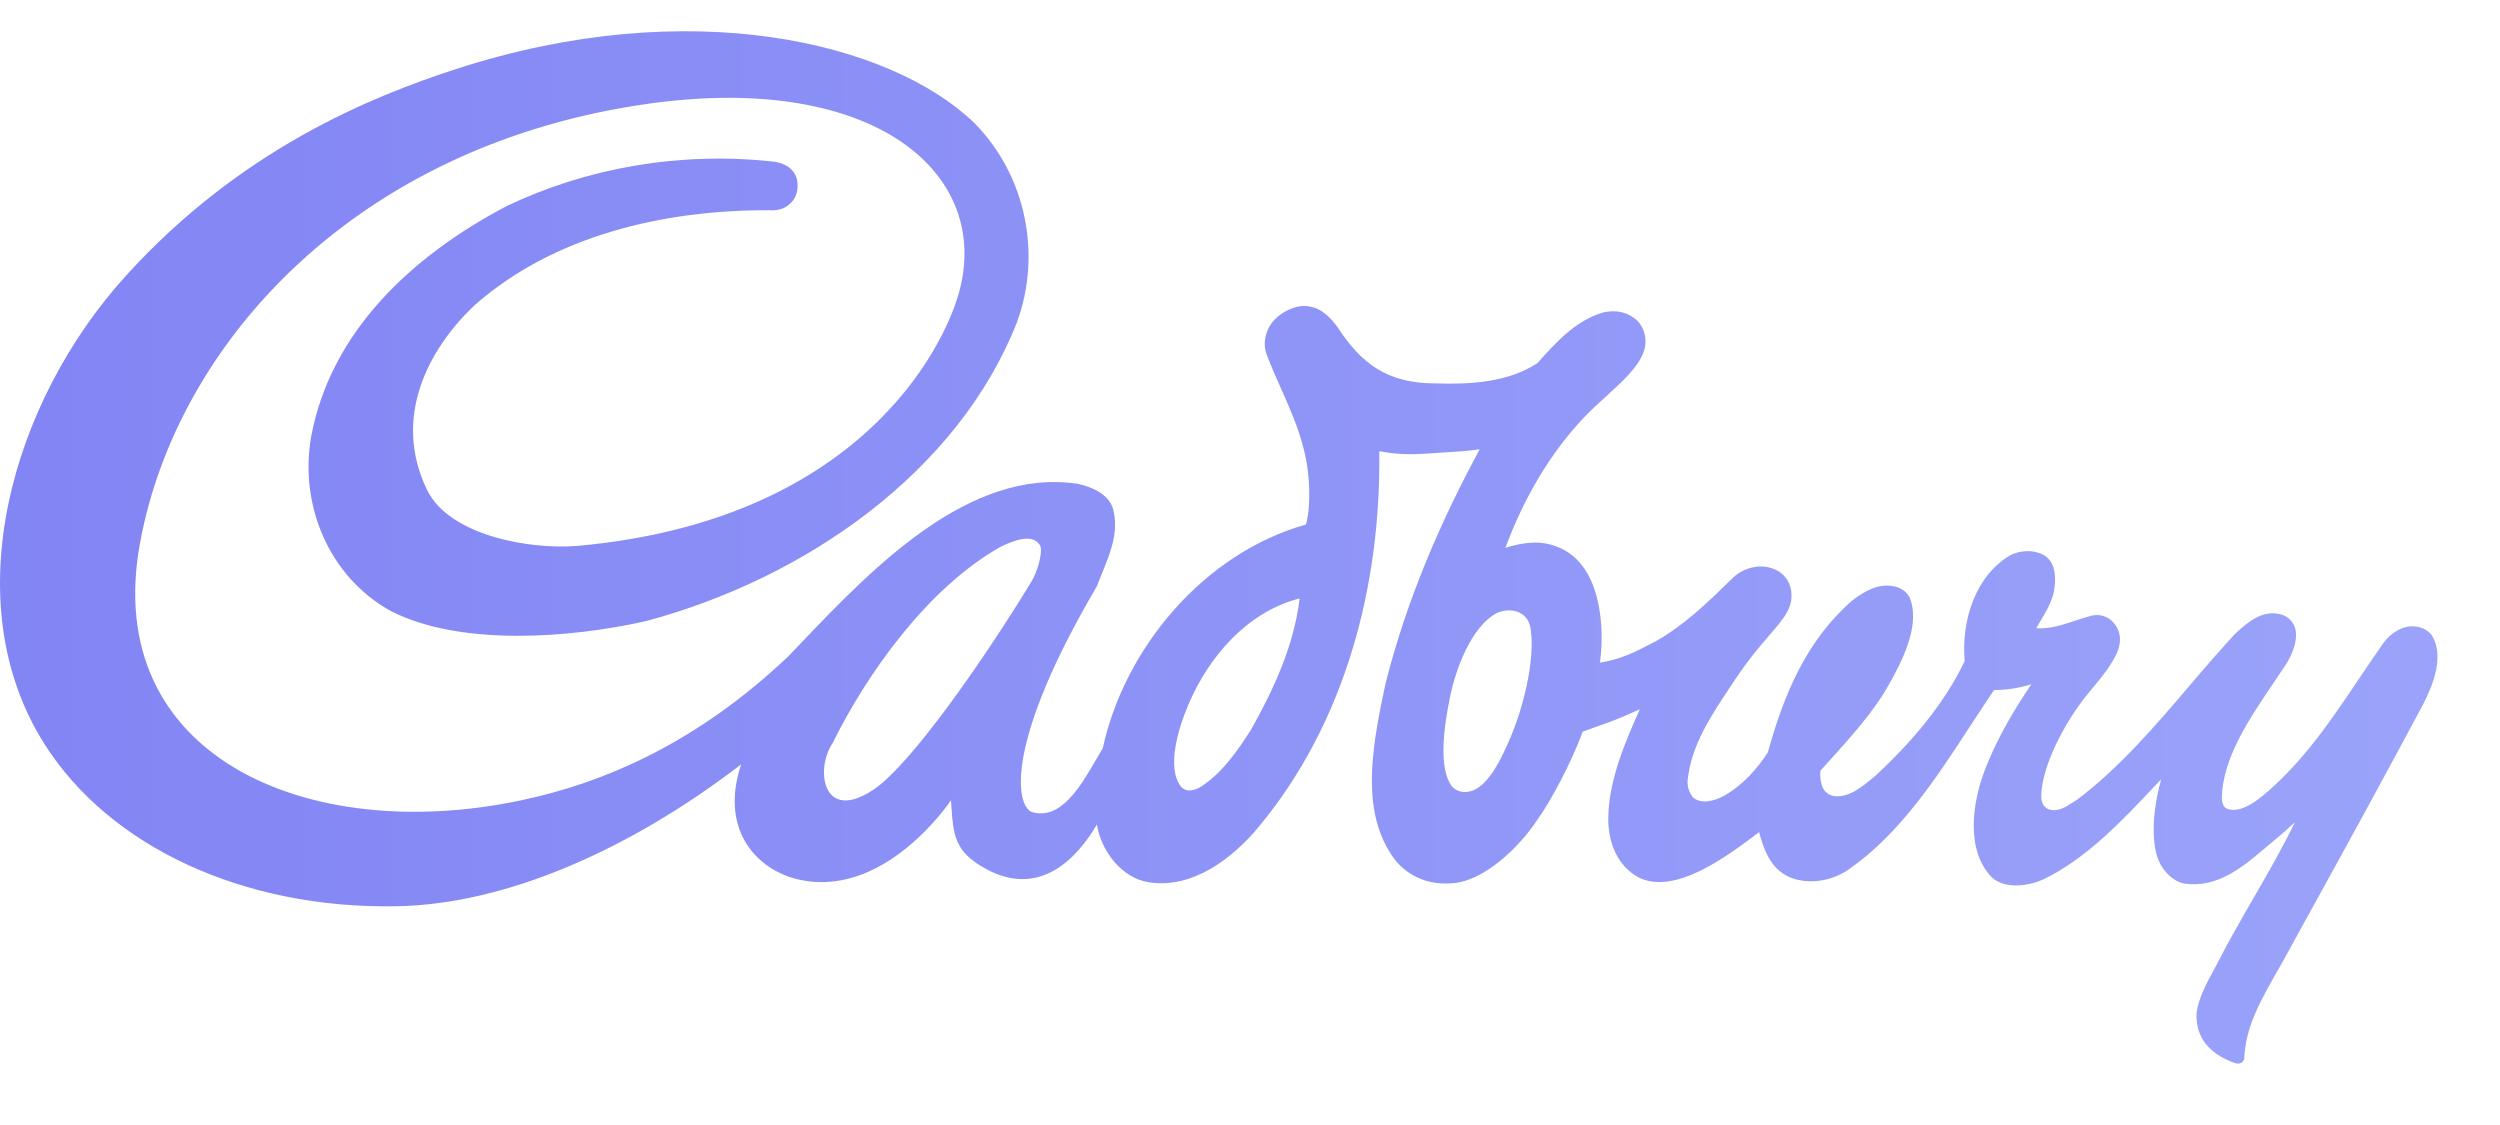
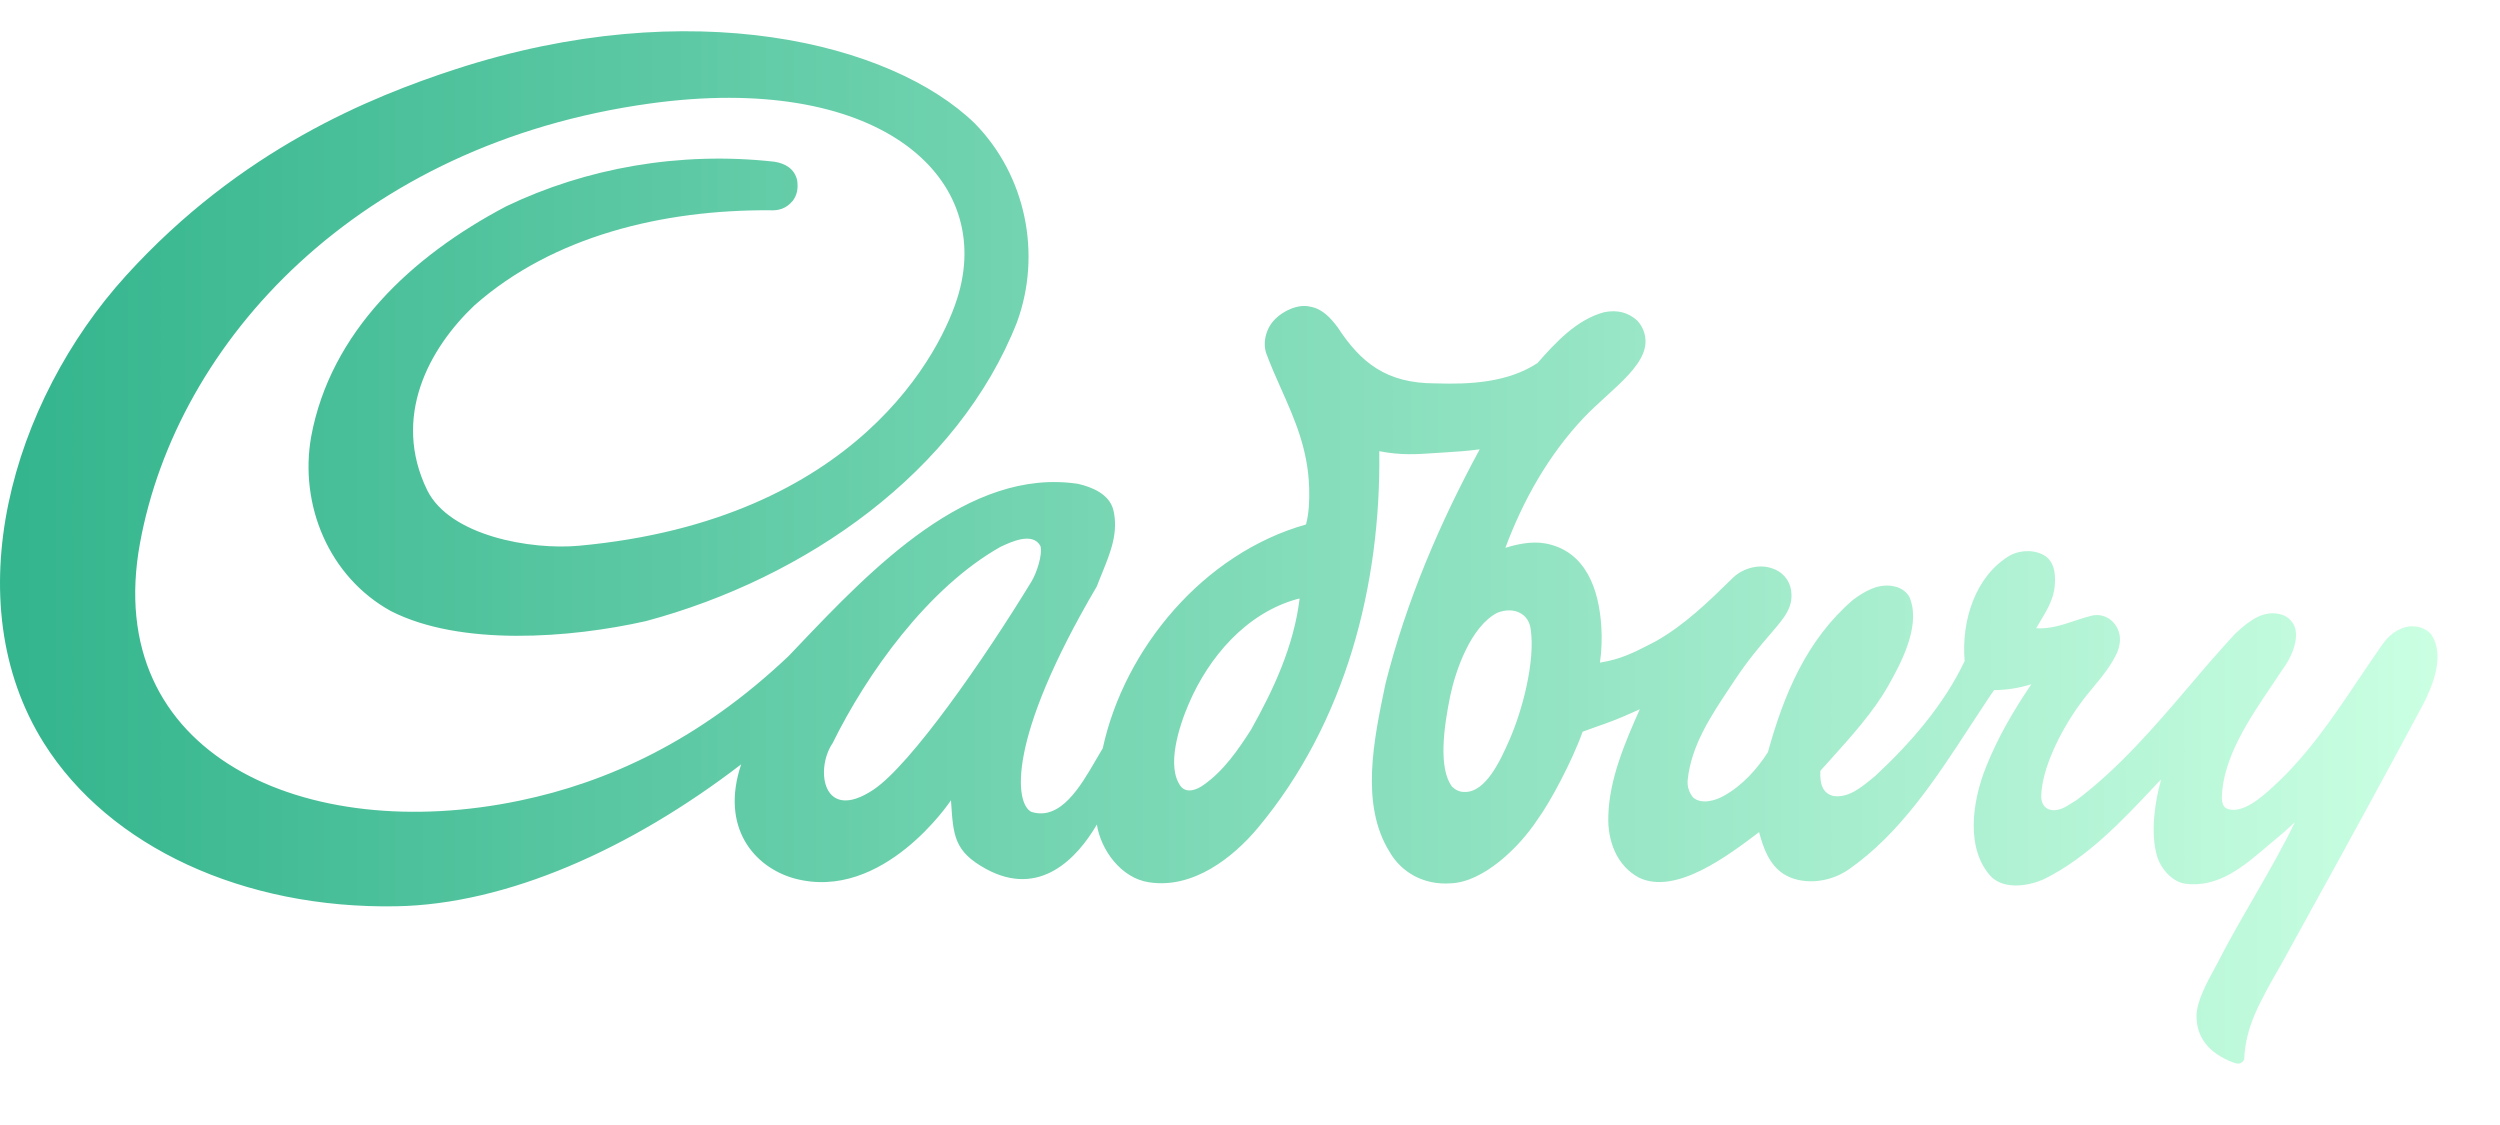
<svg xmlns="http://www.w3.org/2000/svg" width="80" height="36" fill="none">
  <path fill="url(#a)" fill-opacity=".8" fill-rule="evenodd" d="M32.546 10.302c.79-2.16.292-4.674-1.352-6.352-2.67-2.593-9.11-4.18-16.617-1.735-2.706.882-6.872 2.56-10.543 6.604-3.673 4.04-5.49 10.423-2.622 14.972 2.09 3.314 6.39 5.296 11.265 5.21 3.531-.06 7.506-1.828 11.041-4.543-.68 2.025.42 3.296 1.704 3.653 2.844.768 5.01-2.503 5.01-2.503 0 .02.002.037.003.056.07 1.084.102 1.582 1.11 2.138 1.73.947 2.928-.344 3.555-1.417.126.816.779 1.717 1.667 1.848 1.402.22 2.686-.785 3.484-1.74 2.815-3.372 3.943-7.78 3.886-12.055.69.136 1.204.1 1.81.058l.265-.017c.408-.024.73-.047 1.138-.1-1.267 2.339-2.34 4.826-3.015 7.502l-.002.01c-.374 1.782-.808 3.849.13 5.362.394.688 1.123 1.071 1.952 1.014 1.048-.033 2.204-1.153 2.785-2.042.394-.532 1.107-1.863 1.444-2.81.152-.057.304-.111.456-.165a11.94 11.94 0 0 0 1.104-.434 8.26 8.26 0 0 0 .271-.121c-.467 1.043-.98 2.245-1.008 3.408-.033.806.272 1.603.978 1.98 1.167.57 2.845-.698 3.823-1.438l.023-.017c.133.5.321 1.04.786 1.34.55.35 1.428.312 2.092-.153 1.638-1.146 2.78-2.897 3.887-4.596.206-.314.41-.628.616-.935l.139-.201a4.042 4.042 0 0 0 1.193-.188c-.558.822-1.07 1.694-1.442 2.626-.464 1.136-.67 2.686.179 3.557.447.404 1.217.259 1.661.057 1.383-.678 2.5-1.866 3.533-2.963l.146-.155.078-.076c-.213.72-.343 1.728-.14 2.431.113.416.478.832.888.905 1.072.146 1.876-.54 2.67-1.219.139-.118.277-.236.417-.35.087-.07.18-.158.264-.235.07-.064.131-.122.177-.159-.382.795-.855 1.614-1.326 2.431-.397.688-.793 1.374-1.134 2.043a9.343 9.343 0 0 1-.124.232c-.226.415-.568 1.04-.563 1.505.007.639.349 1.17 1.21 1.487.163.06.272 0 .316-.119.046-1.037.467-1.787 1.233-3.12l1.006-1.83a507.217 507.217 0 0 0 3.48-6.391c.328-.63.72-1.612.251-2.269-.176-.182-.4-.255-.672-.239-.389.043-.71.314-.919.642-.245.349-.484.704-.723 1.06-.806 1.2-1.62 2.412-2.714 3.413-.422.39-.986.868-1.456.733-.116-.036-.195-.122-.202-.377.037-1.263.861-2.485 1.607-3.59.111-.165.22-.327.325-.486.266-.353.514-.882.424-1.305a.655.655 0 0 0-.427-.462c-.597-.188-1.082.217-1.506.611a53.73 53.73 0 0 0-1.44 1.641c-1.115 1.307-2.255 2.642-3.619 3.67a5.258 5.258 0 0 0-.133.084c-.24.155-.493.318-.778.217-.142-.06-.23-.202-.233-.41.02-.88.595-2.058 1.225-2.933.16-.222.316-.41.465-.59.279-.336.534-.643.741-1.081.152-.367.123-.738-.18-1.022a.71.71 0 0 0-.648-.155 7.147 7.147 0 0 0-.53.162c-.398.133-.798.266-1.234.238.042-.073.085-.145.128-.216.19-.316.375-.624.448-.996.06-.39.05-.846-.265-1.087-.309-.209-.756-.228-1.14-.036-1.134.667-1.569 2.12-1.459 3.385-.667 1.404-1.734 2.63-2.862 3.678l-.114.092c-.368.3-.75.61-1.221.549-.342-.086-.441-.368-.421-.807l.315-.35c.665-.738 1.377-1.528 1.842-2.345.421-.737 1.028-1.884.733-2.763-.053-.21-.269-.399-.533-.445-.491-.109-.945.158-1.32.439-1.481 1.28-2.208 3.029-2.715 4.87-.348.541-.82 1.067-1.409 1.394-.282.162-.716.277-.979.059a.75.75 0 0 1-.178-.575c.113-1.093.738-2.034 1.336-2.933l.156-.235c.439-.663.827-1.114 1.132-1.468.491-.57.765-.888.682-1.44a.87.87 0 0 0-.604-.686c-.384-.141-.895-.03-1.233.28l-.072.07c-.74.723-1.51 1.474-2.432 1.989l-.174.09c-.486.251-.935.483-1.6.587.056-.383.067-.78.044-1.15-.073-1.179-.485-2.417-1.78-2.662-.451-.086-.94.03-1.29.139.57-1.534 1.386-2.974 2.5-4.155.218-.232.466-.457.71-.68.515-.468 1.014-.923 1.196-1.389a.97.97 0 0 0-.193-1.054c-.29-.258-.63-.346-1.054-.262-.875.236-1.545.959-2.131 1.627-.932.611-2.112.69-3.274.65-1.556 0-2.379-.657-3.123-1.797-.208-.275-.477-.589-.868-.655-.4-.108-.894.152-1.123.388-.289.277-.414.73-.293 1.1.145.393.313.771.481 1.148.429.963.856 1.924.893 3.156.01.4 0 .79-.1 1.175-3.272.922-5.81 3.96-6.505 7.163-.07.113-.141.236-.216.366-.496.855-1.139 1.962-2.068 1.668-.52-.256-.819-2.265 2.095-7.217.055-.148.115-.296.176-.444.26-.64.526-1.293.35-2.008-.129-.498-.678-.726-1.129-.828-3.504-.532-6.615 2.734-8.947 5.182l-.316.331c-2.867 2.718-5.805 4.04-8.593 4.622-6.84 1.434-13.407-1.447-12.16-8.24 1.186-6.464 6.987-12.774 16.313-14.065 7.209-.998 10.96 2.248 9.89 6.064-.52 1.857-3.265 7.268-12.157 8.087-1.53.14-4.131-.31-4.857-1.78-1.134-2.332.05-4.529 1.518-5.917 2.507-2.213 6.024-3.059 9.445-3.038.276.015.525-.047.74-.308.13-.179.173-.367.139-.644-.086-.387-.394-.549-.73-.602-3.036-.34-6.036.206-8.576 1.424-3.047 1.602-5.626 4.03-6.247 7.37-.387 2.184.565 4.493 2.554 5.587 2.224 1.133 5.731.866 8.155.32 5.123-1.37 10-4.784 11.88-9.574ZM26.64 23.788c1.098-2.23 3.046-4.975 5.377-6.29l.008-.003c.307-.146 1.032-.492 1.272-.014.066.275-.122.853-.289 1.127-1.525 2.504-3.869 5.87-5.059 6.663-1.615 1.074-1.876-.64-1.31-1.483Zm11.407-1.283c.63-1.463 1.817-2.876 3.454-3.333l.087-.02c-.182 1.51-.826 2.901-1.558 4.203-.399.623-.873 1.32-1.526 1.77-.191.14-.526.277-.719.04-.467-.627-.069-1.894.262-2.66Zm9.866-2.896c-.851.438-1.336 1.856-1.502 2.642-.205.987-.395 2.333.056 2.924.104.1.24.172.405.168.676.014 1.147-1.027 1.412-1.625.444-.994.843-2.567.7-3.571-.054-.518-.55-.747-1.071-.538Z" clip-rule="evenodd" />
  <defs>
    <linearGradient id="a" x1="0" x2="78" y1="17.518" y2="17.518" gradientUnits="userSpaceOnUse">
-       <stop stop-color="#6366F1" />
-       <stop offset="1" stop-color="#818CF8" />
+       <stop stop-color="#00A270" />
+       <stop offset="1" stop-color="#BDFFDB" />
    </linearGradient>
  </defs>
</svg>
